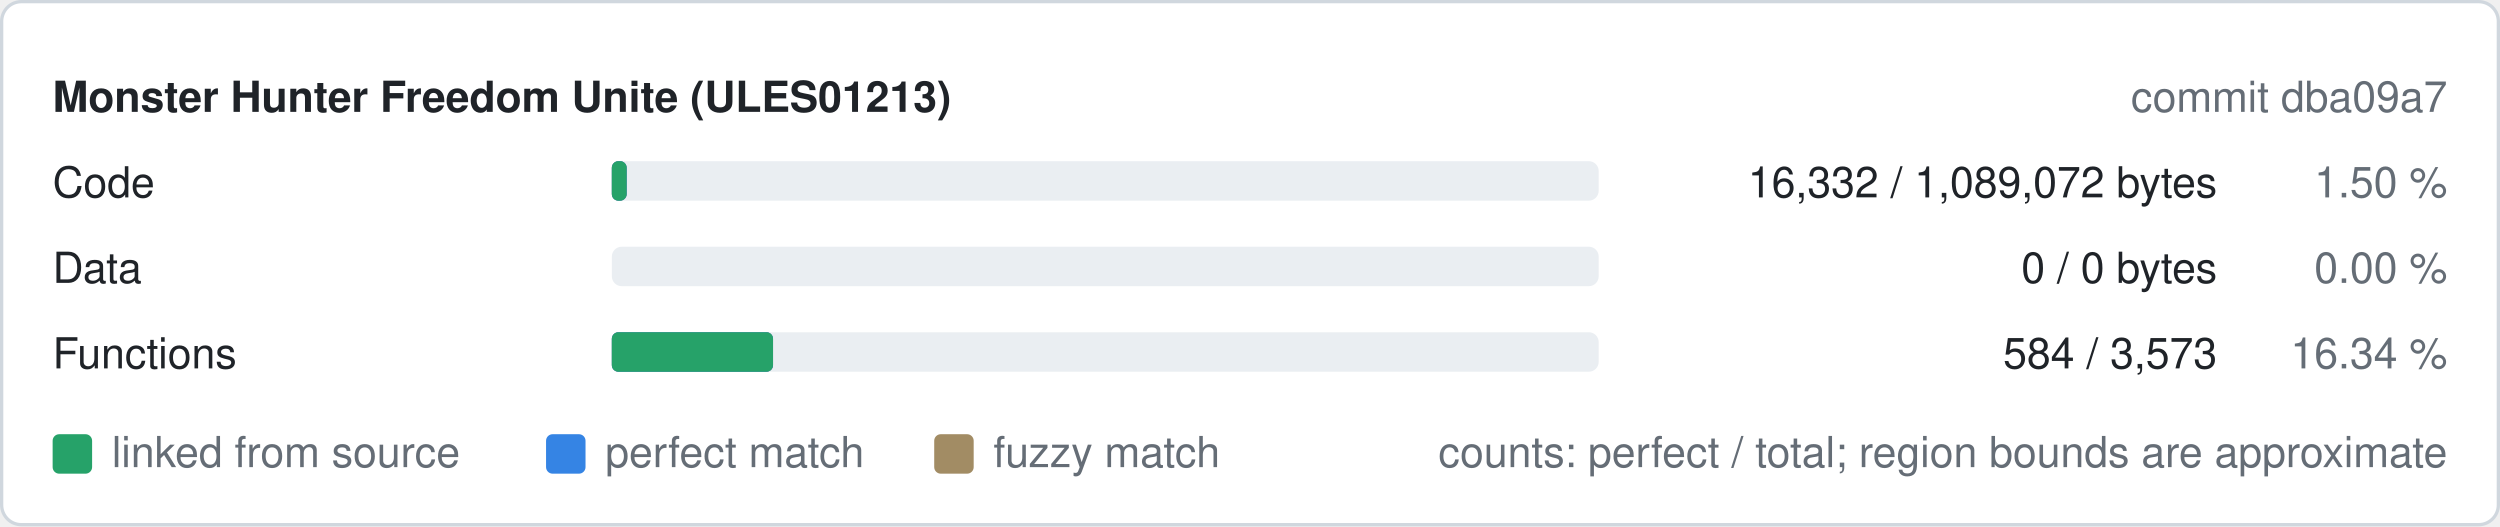
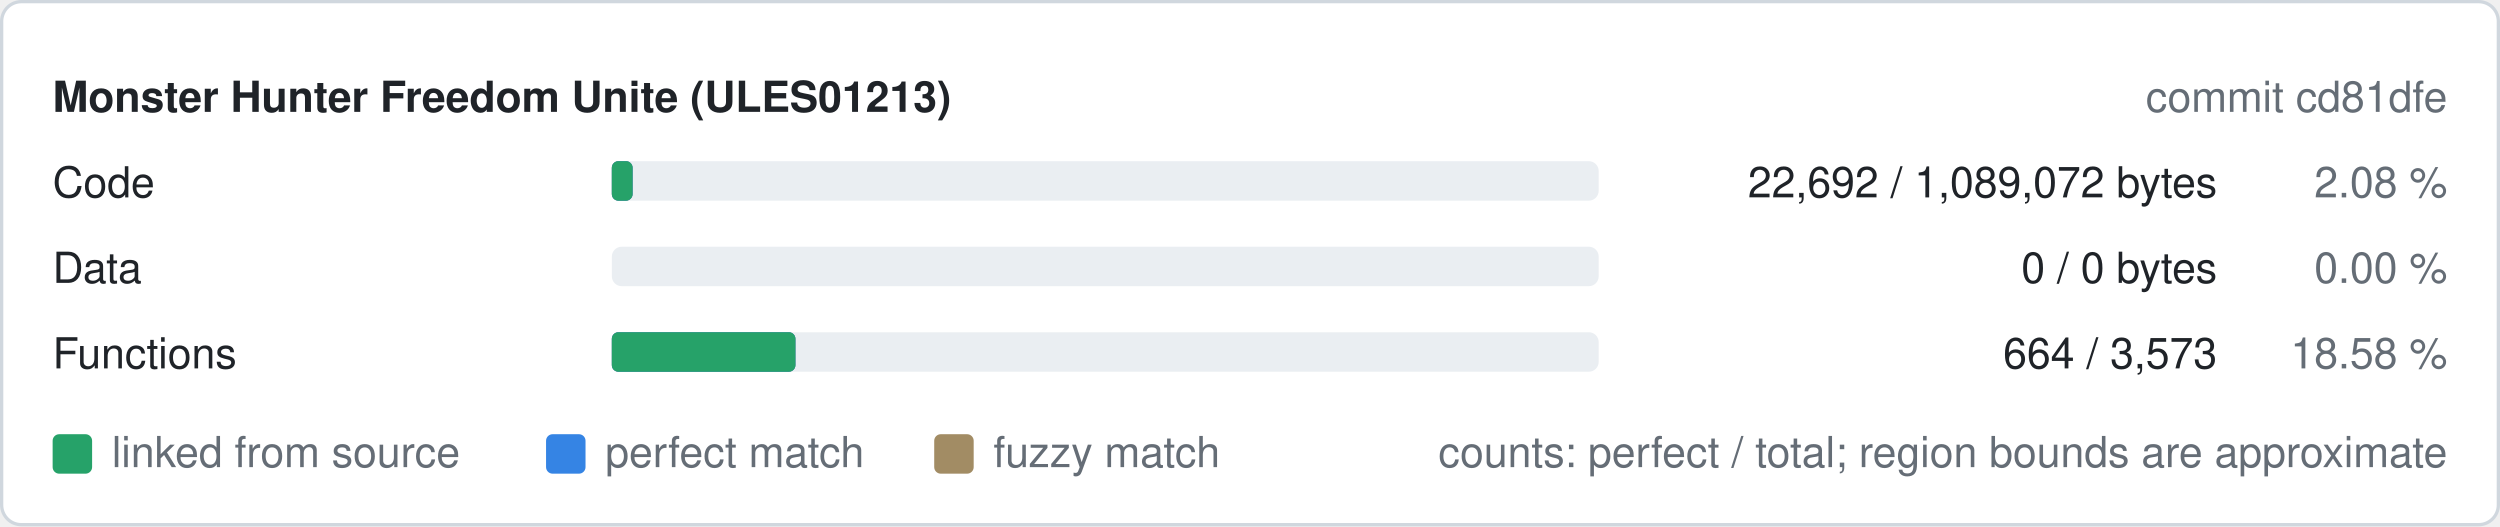
<svg xmlns="http://www.w3.org/2000/svg" width="760" height="160" viewBox="0 0 760 160" role="img" aria-label="Decompilation progress of ULES01213">
  <style>
text{font-family:-apple-system,BlinkMacSystemFont,"Segoe UI",Helvetica,Arial,sans-serif;font-size:13px}
.b{font-weight:600}
.bg{fill:#ffffff;stroke:#d0d7de}.t{fill:#1f2328}.m{fill:#656d76}.track{fill:#eaeef2}.fuzzy{fill:#a28c64}.perfect{fill:#3584e4}.linked{fill:#26a269}
@media (prefers-color-scheme: dark){.bg{fill:#0d1117;stroke:#30363d}.t{fill:#e6edf3}.m{fill:#8d96a0}.track{fill:#21262d}.fuzzy{fill:#a28c64}.perfect{fill:#3584e4}.linked{fill:#2ec27e}}
</style>
  <rect class="bg" x="0.5" y="0.5" width="759" height="159" rx="6" />
  <text class="t b" x="16" y="34">Monster Hunter Freedom Unite (ULES01213)</text>
-   <text class="m" x="744" y="34" text-anchor="end">commit dba09a7</text>
+   <text class="m" x="744" y="34" text-anchor="end">commit cd81dfe</text>
  <text class="t" x="16" y="60">Code</text>
  <rect class="track" x="186" y="49" width="300" height="12" rx="3" />
-   <rect class="fuzzy" x="186" y="49" width="4.5" height="12" rx="2" />
-   <rect class="perfect" x="186" y="49" width="4.5" height="12" rx="2" />
-   <rect class="linked" x="186" y="49" width="4.5" height="12" rx="2" />
-   <text class="t" x="674" y="60" text-anchor="end">16,332 / 1,089,072 bytes</text>
-   <text class="m" x="744" y="60" text-anchor="end">1.50 %</text>
+   <rect class="fuzzy" x="186" y="49" width="6.3" height="12" rx="2" />
+   <rect class="perfect" x="186" y="49" width="6.3" height="12" rx="2" />
+   <rect class="linked" x="186" y="49" width="6.3" height="12" rx="2" />
+   <text class="t" x="674" y="60" text-anchor="end">22,692 / 1,089,072 bytes</text>
+   <text class="m" x="744" y="60" text-anchor="end">2.08 %</text>
  <text class="t" x="16" y="86">Data</text>
  <rect class="track" x="186" y="75" width="300" height="12" rx="3" />
  <text class="t" x="674" y="86" text-anchor="end">0 / 0 bytes</text>
  <text class="m" x="744" y="86" text-anchor="end">0.00 %</text>
  <text class="t" x="16" y="112">Functions</text>
  <rect class="track" x="186" y="101" width="300" height="12" rx="3" />
-   <rect class="fuzzy" x="186" y="101" width="49.0" height="12" rx="2" />
-   <rect class="perfect" x="186" y="101" width="49.0" height="12" rx="2" />
-   <rect class="linked" x="186" y="101" width="49.0" height="12" rx="2" />
-   <text class="t" x="674" y="112" text-anchor="end">584 / 3,573</text>
-   <text class="m" x="744" y="112" text-anchor="end">16.34 %</text>
+   <rect class="fuzzy" x="186" y="101" width="55.8" height="12" rx="2" />
+   <rect class="perfect" x="186" y="101" width="55.8" height="12" rx="2" />
+   <rect class="linked" x="186" y="101" width="55.8" height="12" rx="2" />
+   <text class="t" x="674" y="112" text-anchor="end">664 / 3,573</text>
+   <text class="m" x="744" y="112" text-anchor="end">18.58 %</text>
  <rect class="linked" x="16" y="132" width="12" height="12" rx="2" />
  <text class="m" x="34" y="142">linked from source</text>
  <rect class="perfect" x="166" y="132" width="12" height="12" rx="2" />
  <text class="m" x="184" y="142">perfect match</text>
  <rect class="fuzzy" x="284" y="132" width="12" height="12" rx="2" />
  <text class="m" x="302" y="142">fuzzy match</text>
  <text class="m" x="744" y="142" text-anchor="end">counts: perfect / total; region bounds are approximate</text>
</svg>
